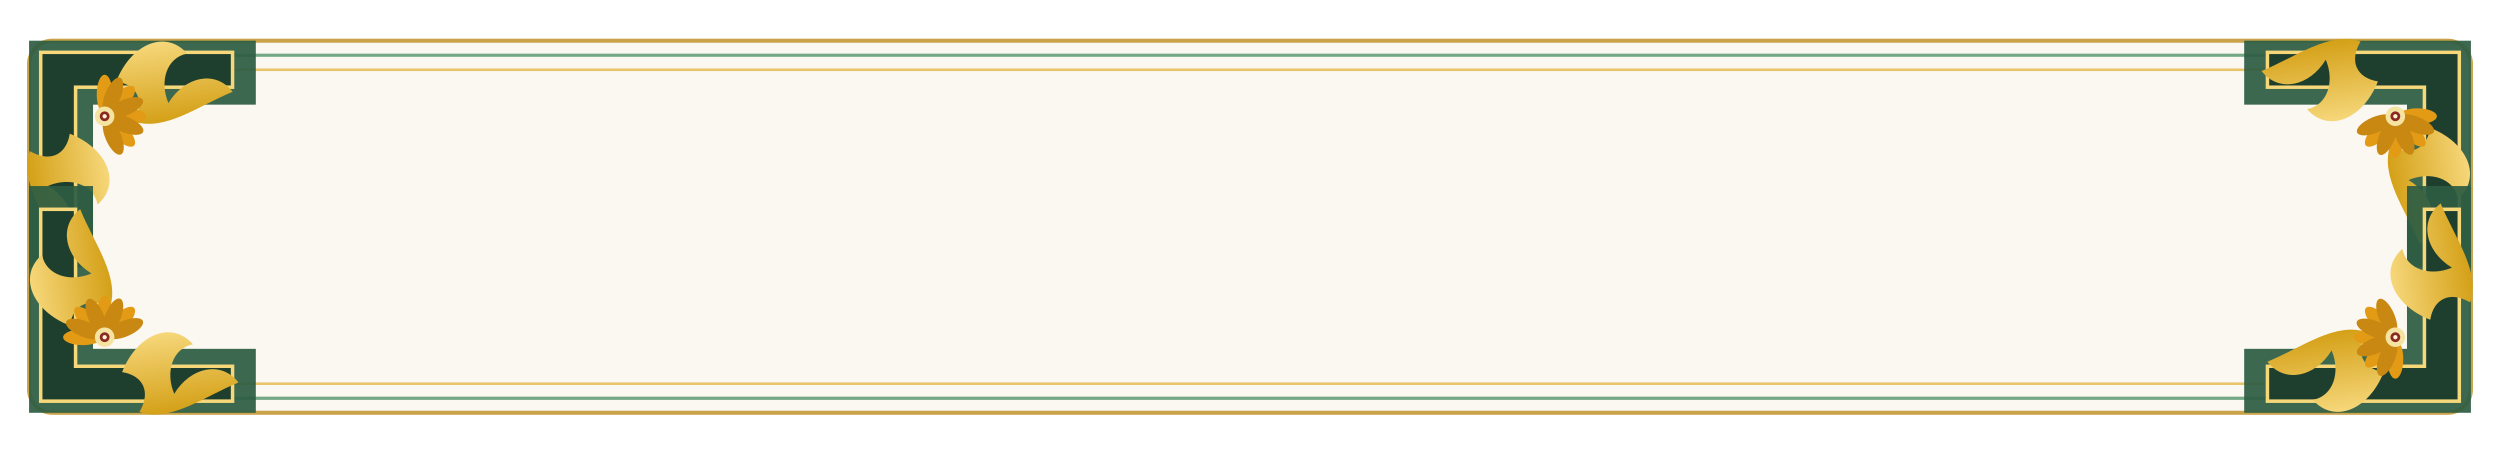
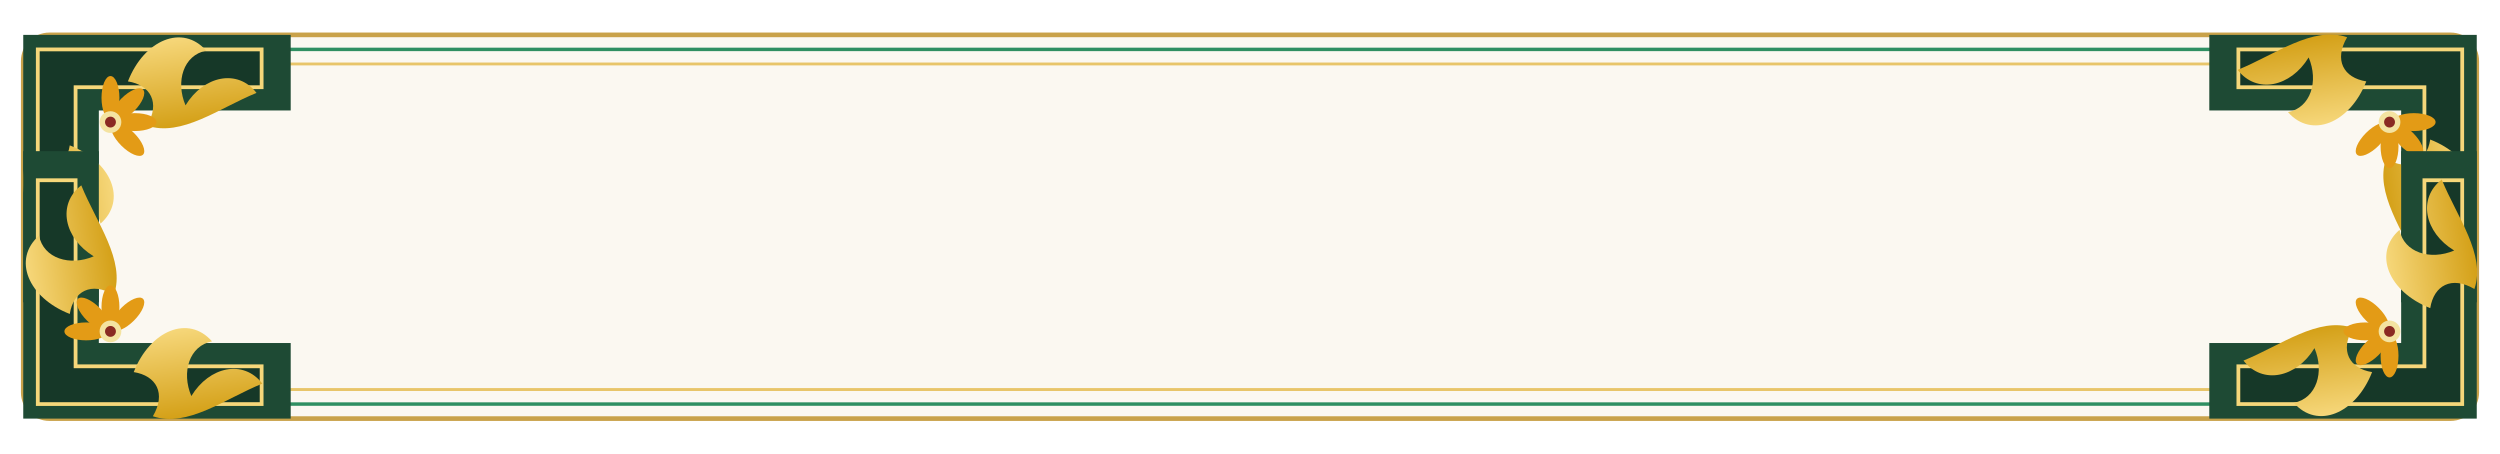
<svg xmlns="http://www.w3.org/2000/svg" viewBox="0 0 860 156" width="860" height="156" fill="none">
  <defs>
-     <linearGradient id="g-leaf" x1="0" y1="0" x2="1" y2="1">
-       <stop offset="0" stop-color="#5a9a72" />
-       <stop offset="1" stop-color="#2d5c42" />
-     </linearGradient>
    <linearGradient id="g-gold" x1="0" y1="0" x2="0" y2="1">
      <stop offset="0" stop-color="#F6D77A" />
      <stop offset="1" stop-color="#D4A017" />
    </linearGradient>
    <path id="rumi" d="M0 0C7.2-12.8 20.4-16.2 26.8-6.4C19.2-6 15.4 2.2 17.6 10.4C24.8 1.6 36.2 0.8 41.2 9.6C28.4 12.8 14.8 20.6 4.2 15.2C9.6 8.4 7.2 2.2 0 0Z" />
    <g id="hatayi">
-       <ellipse cx="0" cy="-7.2" rx="2.6" ry="6.4" fill="#e39b16" />
-       <ellipse cx="0" cy="-7.2" rx="2.6" ry="6.4" fill="#e39b16" transform="rotate(45)" />
-       <ellipse cx="0" cy="-7.2" rx="2.6" ry="6.4" fill="#e39b16" transform="rotate(90)" />
-       <ellipse cx="0" cy="-7.2" rx="2.6" ry="6.4" fill="#e39b16" transform="rotate(135)" />
-       <ellipse cx="0" cy="-7.2" rx="2.6" ry="6.4" fill="#c88812" transform="rotate(22)" />
-       <ellipse cx="0" cy="-7.2" rx="2.6" ry="6.4" fill="#c88812" transform="rotate(67)" />
-       <ellipse cx="0" cy="-7.2" rx="2.6" ry="6.4" fill="#c88812" transform="rotate(112)" />
-       <ellipse cx="0" cy="-7.2" rx="2.6" ry="6.4" fill="#c88812" transform="rotate(157)" />
-       <circle r="3.2" fill="#f4e3a1" />
-       <circle r="1.6" fill="#8a2a22" />
-       <circle r="0.7" fill="#fff6d6" />
+       <ellipse cx="0" cy="-7.6" rx="2.8" ry="6.8" fill="#e39b16" />
+       <ellipse cx="0" cy="-7.6" rx="2.8" ry="6.8" fill="#e39b16" transform="rotate(45)" />
+       <ellipse cx="0" cy="-7.6" rx="2.8" ry="6.8" fill="#e39b16" transform="rotate(90)" />
+       <ellipse cx="0" cy="-7.6" rx="2.8" ry="6.8" fill="#e39b16" transform="rotate(135)" />
+       <circle r="3.4" fill="#f4e3a1" />
+       <circle r="1.7" fill="#8a2a22" />
    </g>
    <g id="corner">
-       <path d="M0 0H78V22H22V78H0Z" fill="#2d5c42" opacity="0.92" />
-       <path d="M4 4H70V16H16V70H4Z" fill="#1e3f2e" />
-       <path d="M4 4H70V16H16V70H4Z" fill="none" stroke="#F6D77A" stroke-width="1.2" />
-       <use href="#rumi" transform="translate(30 14) rotate(-8) scale(0.95)" fill="url(#g-gold)" />
-       <use href="#rumi" transform="translate(14 32) rotate(82) scale(0.95)" fill="url(#g-gold)" />
-       <use href="#hatayi" transform="translate(26 26) scale(1.05)" />
+       <path d="M0 0H92V26H26V92H0Z" fill="#1e4a34" />
+       <path d="M5 5H82V18H18V82H5Z" fill="#163828" />
+       <path d="M5 5H82V18H18V82H5Z" fill="none" stroke="#F6D77A" stroke-width="1.3" />
+       <use href="#rumi" transform="translate(36 16) rotate(-8) scale(1.05)" fill="url(#g-gold)" />
+       <use href="#rumi" transform="translate(16 38) rotate(82) scale(1.05)" fill="url(#g-gold)" />
+       <use href="#hatayi" transform="translate(30 30) scale(1.1)" />
    </g>
  </defs>
-   <rect x="10" y="14" width="840" height="128" rx="8" fill="#fbf8f1" />
-   <rect x="10" y="14" width="840" height="128" rx="8" fill="none" stroke="#c9a24a" stroke-width="1.4" />
-   <rect x="15" y="19" width="830" height="118" rx="6" fill="none" stroke="#5a9a72" stroke-width="1.1" opacity="0.85" />
-   <rect x="20" y="24" width="820" height="108" rx="4" fill="none" stroke="#e8c56a" stroke-width="0.9" />
-   <use href="#corner" transform="translate(10 14)" />
-   <use href="#corner" transform="translate(850 14) rotate(90)" />
-   <use href="#corner" transform="translate(850 142) rotate(180)" />
-   <use href="#corner" transform="translate(10 142) rotate(270)" />
+   <rect x="8" y="12" width="844" height="132" rx="9" fill="#fbf8f1" />
+   <rect x="8" y="12" width="844" height="132" rx="9" fill="none" stroke="#c9a24a" stroke-width="1.6" />
+   <rect x="13" y="17" width="834" height="122" rx="7" fill="none" stroke="#2f8f62" stroke-width="1.2" />
+   <rect x="18" y="22" width="824" height="112" rx="5" fill="none" stroke="#e8c56a" stroke-width="1" />
+   <use href="#corner" transform="translate(8 12)" />
+   <use href="#corner" transform="translate(852 12) rotate(90)" />
+   <use href="#corner" transform="translate(852 144) rotate(180)" />
+   <use href="#corner" transform="translate(8 144) rotate(270)" />
</svg>
